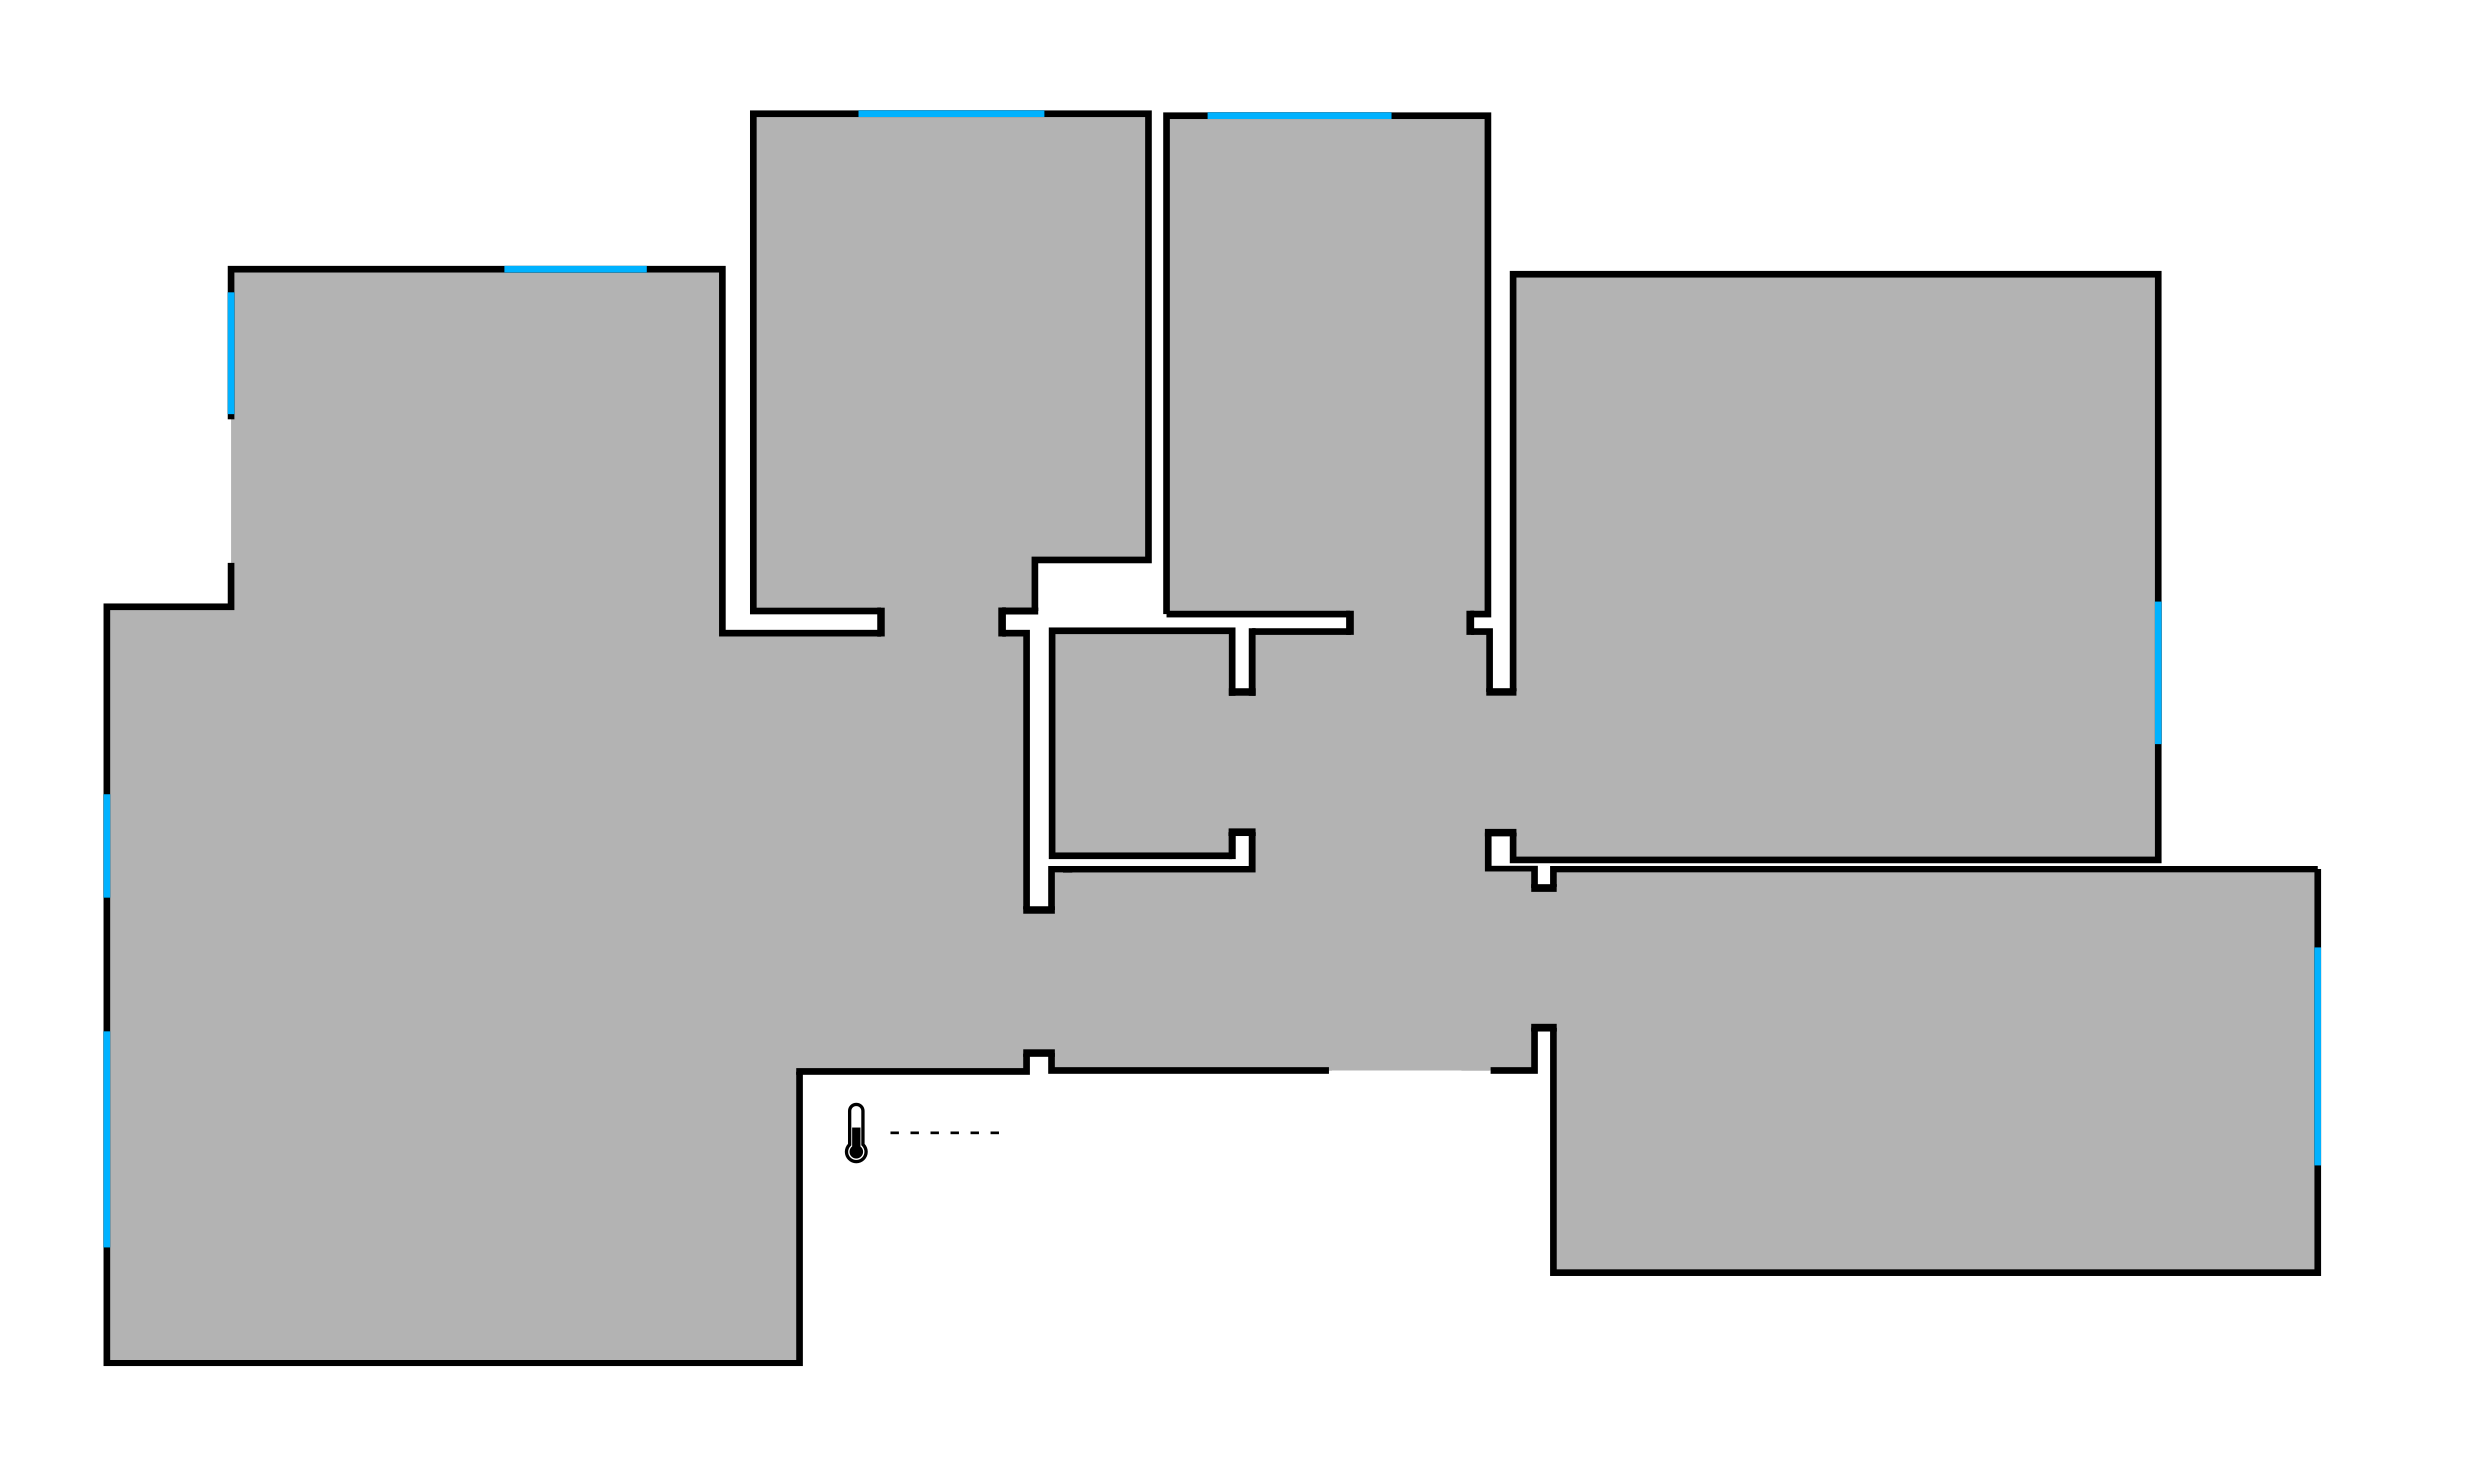
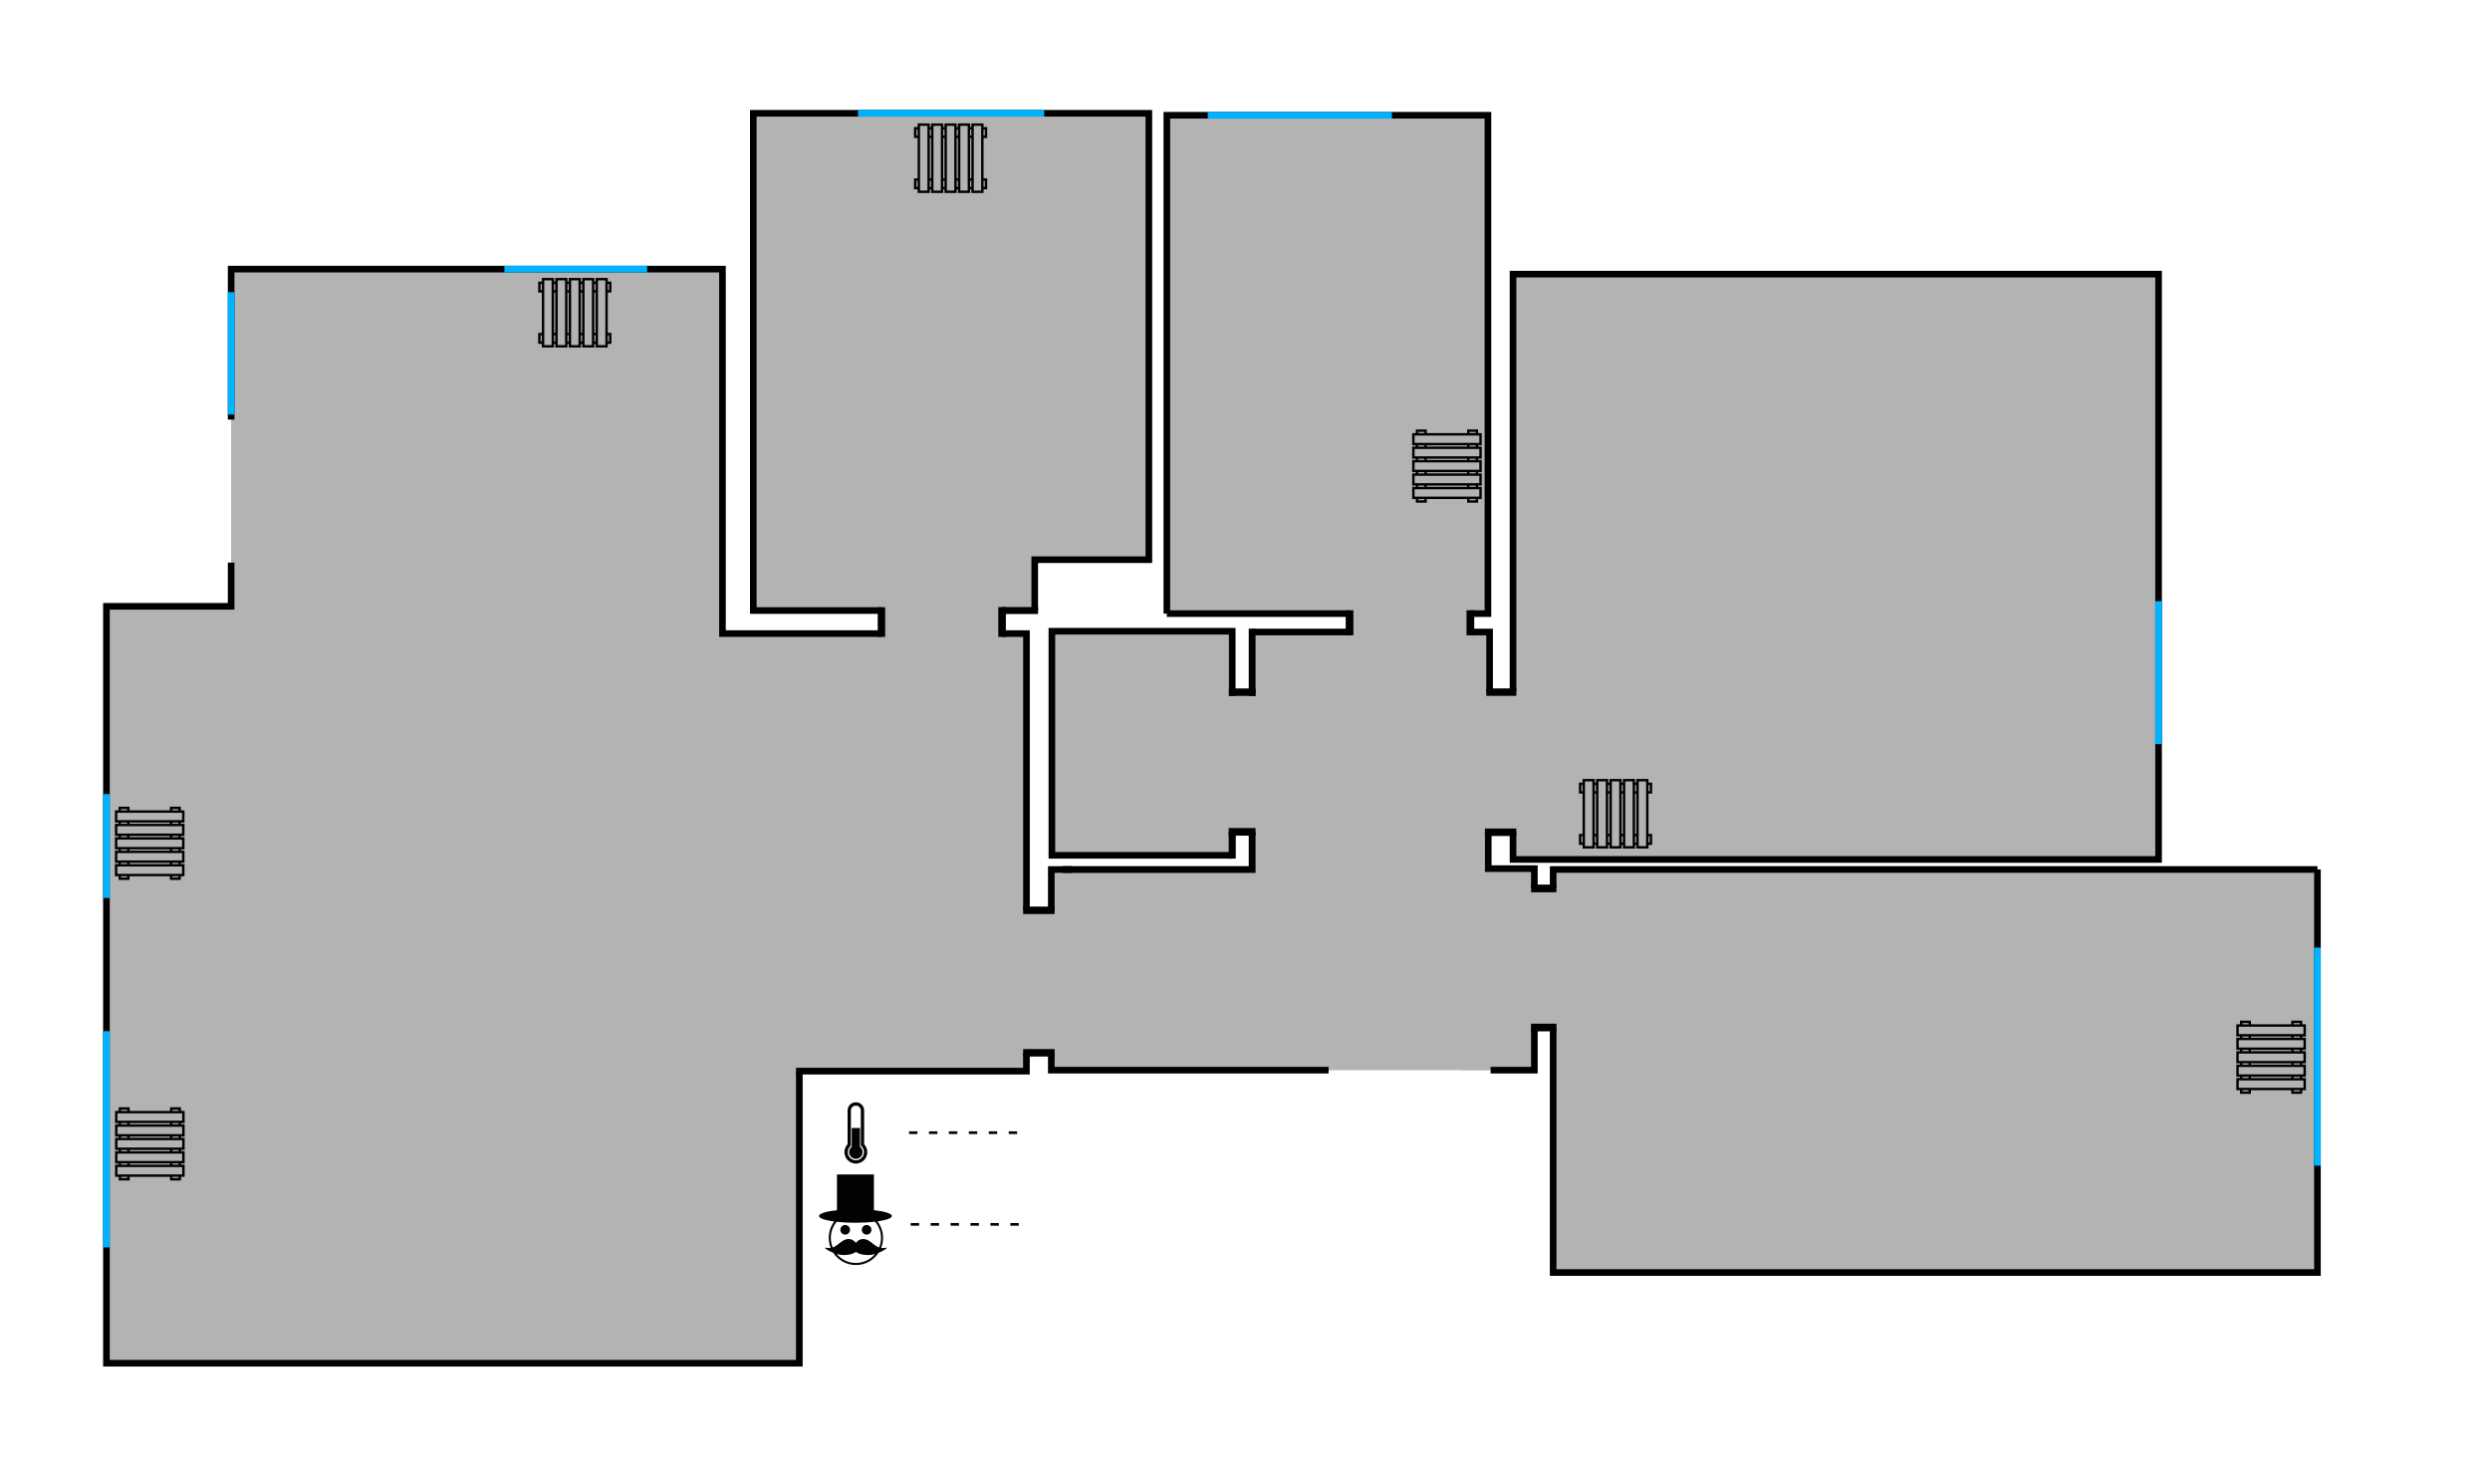
<svg xmlns="http://www.w3.org/2000/svg" width="795.867mm" height="474.133mm" viewBox="0 0 795.867 474.133" version="1.1" id="svg8">
  <defs id="defs2" />
  <g id="layer5" transform="translate(-89.95834,-79.02502)">
    <rect style="fill:none;stroke:#000000;stroke-width:0;stroke-miterlimit:4;stroke-dasharray:none;stroke-opacity:1" id="rect79" width="795.867" height="474.133" x="89.958" y="79.025" />
  </g>
  <g id="layer2" style="display:inline" transform="translate(-89.95834,-79.02502)">
    <rect style="fill:#b3b3b3;stroke:#000000;stroke-width:0;stroke-miterlimit:4;stroke-dasharray:none;stroke-opacity:1" id="rect33" width="206.332" height="187.089" x="573.56" y="166.644" />
    <rect style="fill:#b3b3b3;stroke:#000000;stroke-width:0;stroke-miterlimit:4;stroke-dasharray:none;stroke-opacity:1" id="rect35" width="244.284" height="128.824" x="586.389" y="356.939" />
    <rect style="fill:#b3b3b3;stroke:#000000;stroke-width:0;stroke-miterlimit:4;stroke-dasharray:none;stroke-opacity:1" id="rect37" width="102.632" height="159.293" x="462.911" y="115.862" />
    <rect style="fill:#b3b3b3;stroke:#000000;stroke-width:0;stroke-miterlimit:4;stroke-dasharray:none;stroke-opacity:1" id="rect39" width="75.905" height="140.049" x="490.172" y="281.035" />
    <rect style="fill:#b3b3b3;stroke:#000000;stroke-width:0;stroke-miterlimit:4;stroke-dasharray:none;stroke-opacity:1" id="rect47" width="23.286" height="64.417" x="557.097" y="356.667" />
    <rect style="fill:#b3b3b3;stroke:#000000;stroke-width:0;stroke-miterlimit:4;stroke-dasharray:none;stroke-opacity:1" id="rect49" width="89.593" height="64.133" x="425.979" y="356.951" />
    <rect style="fill:#b3b3b3;stroke:#000000;stroke-width:0;stroke-miterlimit:4;stroke-dasharray:none;stroke-opacity:1" id="rect51" width="57.641" height="71.626" x="426.168" y="280.789" />
    <rect style="fill:#b3b3b3;stroke:#000000;stroke-width:0;stroke-miterlimit:4;stroke-dasharray:none;stroke-opacity:1" id="rect53" width="126.433" height="142.686" x="330.729" y="115.235" />
    <rect style="fill:#b3b3b3;stroke:#000000;stroke-width:0;stroke-miterlimit:4;stroke-dasharray:none;stroke-opacity:1" id="rect55" width="89.958" height="30.098" x="330.729" y="244.077" />
    <rect style="fill:#b3b3b3;stroke:#000000;stroke-width:0;stroke-miterlimit:4;stroke-dasharray:none;stroke-opacity:1" id="rect57" width="196.926" height="241.905" x="123.976" y="272.851" />
    <rect style="fill:#b3b3b3;stroke:#000000;stroke-width:0;stroke-miterlimit:4;stroke-dasharray:none;stroke-opacity:1" id="rect59" width="125.203" height="139.851" x="292.839" y="281.545" />
    <rect style="fill:#b3b3b3;stroke:#000000;stroke-width:0;stroke-miterlimit:4;stroke-dasharray:none;stroke-opacity:1" id="rect61" width="48.117" height="117.218" x="297.329" y="397.538" />
    <rect style="fill:#b3b3b3;stroke:#000000;stroke-width:0;stroke-miterlimit:4;stroke-dasharray:none;stroke-opacity:1" id="rect66" width="157.066" height="130.262" x="163.836" y="165.04" />
    <rect style="fill:#b3b3b3;stroke:none;stroke-width:2.117;stroke-miterlimit:4;stroke-dasharray:none;stroke-opacity:1" id="rect6113" width="8.109" height="44.455" x="579.331" y="362.998" />
    <rect style="fill:#b3b3b3;stroke:none;stroke-width:2.459;stroke-miterlimit:4;stroke-dasharray:none;stroke-opacity:1" id="rect6115" width="10.103" height="44.79" x="564.58" y="300.254" />
    <rect style="fill:#b3b3b3;stroke:none;stroke-width:2.277;stroke-miterlimit:4;stroke-dasharray:none;stroke-opacity:1" id="rect6117" width="38.62" height="8.024" x="521.309" y="274.064" />
    <rect style="fill:#b3b3b3;stroke:none;stroke-width:2.429;stroke-miterlimit:4;stroke-dasharray:none;stroke-opacity:1" id="rect6119" width="8.38" height="43.455" x="482.42" y="301.457" />
    <rect style="fill:#b3b3b3;stroke:none;stroke-width:2.424;stroke-miterlimit:4;stroke-dasharray:none;stroke-opacity:1" id="rect6128" width="38.506" height="9.662" x="371.74" y="273.005" />
    <rect style="fill:#b3b3b3;stroke:none;stroke-width:2.466;stroke-miterlimit:4;stroke-dasharray:none;stroke-opacity:1" id="rect6130" width="10.793" height="45.739" x="416.575" y="369.991" />
  </g>
  <g id="layer3" transform="translate(-89.95834,-79.02502)">
    <path style="fill:none;stroke:#000000;stroke-width:0.265px;stroke-linecap:butt;stroke-linejoin:miter;stroke-opacity:1" d="M 573.56,166.644 H 779.893 V 353.732 H 573.56 l 206.332,-1e-5 V 166.644 Z" id="path69" />
    <path style="fill:none;stroke:#000000;stroke-width:2.117;stroke-linecap:butt;stroke-linejoin:miter;stroke-miterlimit:4;stroke-dasharray:none;stroke-opacity:1" d="M 573.56,300.065 V 166.644 l 206.332,-1e-5 v 187.089 H 573.56 v -8.688" id="path73" />
    <path style="fill:none;stroke:#000000;stroke-width:2.117;stroke-linecap:butt;stroke-linejoin:miter;stroke-miterlimit:4;stroke-dasharray:none;stroke-opacity:1" d="M 462.911,275.155 V 115.862 H 565.542 V 275.155 h -5.613" id="path4583" />
    <path style="fill:none;stroke:#000000;stroke-width:2.117;stroke-linecap:butt;stroke-linejoin:miter;stroke-miterlimit:4;stroke-dasharray:none;stroke-opacity:1" d="M 462.911,275.155 H 521.309" id="path4585" />
    <path style="fill:none;stroke:#000000;stroke-width:2.117;stroke-linecap:butt;stroke-linejoin:miter;stroke-miterlimit:4;stroke-dasharray:none;stroke-opacity:1" d="m 580.383,407.453 v 13.631 h -13.985" id="path4587" />
    <path style="fill:none;stroke:#000000;stroke-width:2.117;stroke-linecap:butt;stroke-linejoin:miter;stroke-miterlimit:4;stroke-dasharray:none;stroke-opacity:1" d="m 580.383,362.999 v -6.331 h -14.741 v -11.623" id="path4589" />
    <path style="fill:none;stroke:#000000;stroke-width:2.117;stroke-linecap:butt;stroke-linejoin:miter;stroke-miterlimit:4;stroke-dasharray:none;stroke-opacity:1" d="M 566.077,300.254 V 281.035 H 560.161" id="path4591" />
    <path style="fill:none;stroke:#000000;stroke-width:2.117;stroke-linecap:butt;stroke-linejoin:miter;stroke-miterlimit:4;stroke-dasharray:none;stroke-opacity:1" d="m 490.172,281.035 h 31.435 z" id="path4593" />
    <path style="fill:none;stroke:#000000;stroke-width:2.117;stroke-linecap:butt;stroke-linejoin:miter;stroke-miterlimit:4;stroke-dasharray:none;stroke-opacity:1" d="m 432.594,356.951 h -6.615 v 13.04" id="path4597" />
    <path style="fill:none;stroke:#000000;stroke-width:2.117;stroke-linecap:butt;stroke-linejoin:miter;stroke-miterlimit:4;stroke-dasharray:none;stroke-opacity:1" d="m 425.979,415.537 v 5.547 h 88.635" id="path4599" />
    <path style="fill:none;stroke:#000000;stroke-width:2.117;stroke-linecap:butt;stroke-linejoin:miter;stroke-miterlimit:4;stroke-dasharray:none;stroke-opacity:1" d="M 830.674,356.939 H 586.389 v 5.681" id="path4603" />
    <path style="fill:none;stroke:#000000;stroke-width:2.117;stroke-linecap:butt;stroke-linejoin:miter;stroke-miterlimit:4;stroke-dasharray:none;stroke-opacity:1" d="M 830.674,356.939 V 485.763 H 586.389 v -78.258" id="path4605" />
    <path style="fill:none;stroke:#000000;stroke-width:2.117;stroke-linecap:butt;stroke-linejoin:miter;stroke-miterlimit:4;stroke-dasharray:none;stroke-opacity:1" d="m 418.042,369.802 v -88.257 h -7.749" id="path4607" />
    <path style="fill:none;stroke:#000000;stroke-width:2.131;stroke-linecap:butt;stroke-linejoin:miter;stroke-miterlimit:4;stroke-dasharray:none;stroke-opacity:1" d="m 418.03,415.73 v 5.663 h -73.638" id="path4609" />
    <path style="fill:none;stroke:#000000;stroke-width:2.117;stroke-linecap:butt;stroke-linejoin:miter;stroke-miterlimit:4;stroke-dasharray:none;stroke-opacity:1" d="m 345.446,421.485 v 93.271 H 123.976 V 272.828 h 39.86 v -13.976" id="path4611" />
    <path style="fill:none;stroke:#000000;stroke-width:2.117;stroke-linecap:butt;stroke-linejoin:miter;stroke-miterlimit:4;stroke-dasharray:none;stroke-opacity:1" d="m 163.836,213.148 v -48.109 h 157.042 v 116.505 h 50.861" id="path4613" />
    <path style="fill:none;stroke:#000000;stroke-width:2.117;stroke-linecap:butt;stroke-linejoin:miter;stroke-miterlimit:4;stroke-dasharray:none;stroke-opacity:1" d="m 420.687,274.174 v -16.253 h 36.475 V 115.235 H 330.729 v 158.939 h 40.963" id="path4615" />
    <path style="fill:none;stroke:#000000;stroke-width:2.45;stroke-linecap:butt;stroke-linejoin:miter;stroke-miterlimit:4;stroke-dasharray:none;stroke-opacity:1" d="m 579.331,362.999 h 8.103" id="path4617" />
    <path style="fill:none;stroke:#000000;stroke-width:2.453;stroke-linecap:butt;stroke-linejoin:miter;stroke-miterlimit:4;stroke-dasharray:none;stroke-opacity:1" d="m 579.322,407.453 h 8.119" id="path4619" />
    <path style="fill:none;stroke:#000000;stroke-width:2.383;stroke-linecap:butt;stroke-linejoin:miter;stroke-miterlimit:4;stroke-dasharray:none;stroke-opacity:1" d="m 564.581,345.045 h 10.036" id="path4621" />
    <path style="fill:none;stroke:#000000;stroke-width:2.378;stroke-linecap:butt;stroke-linejoin:miter;stroke-miterlimit:4;stroke-dasharray:none;stroke-opacity:1" d="m 565.02,300.254 h 9.597" id="path4623" />
    <path style="fill:none;stroke:#000000;stroke-width:2.457;stroke-linecap:butt;stroke-linejoin:miter;stroke-miterlimit:4;stroke-dasharray:none;stroke-opacity:1" d="m 559.93,274.092 v 8.002" id="path4625" />
    <path style="fill:none;stroke:#000000;stroke-width:2.451;stroke-linecap:butt;stroke-linejoin:miter;stroke-miterlimit:4;stroke-dasharray:none;stroke-opacity:1" d="m 521.309,274.094 v 7.993" id="path4627" />
    <path style="fill:none;stroke:#000000;stroke-width:2.387;stroke-linecap:butt;stroke-linejoin:miter;stroke-miterlimit:4;stroke-dasharray:none;stroke-opacity:1" d="M 427.042,415.537 H 416.979" id="path4633" />
    <path style="fill:none;stroke:#000000;stroke-width:2.38;stroke-linecap:butt;stroke-linejoin:miter;stroke-miterlimit:4;stroke-dasharray:none;stroke-opacity:1" d="M 427.042,369.991 H 416.979" id="path4635" />
    <path style="fill:none;stroke:#000000;stroke-width:2.221;stroke-linecap:butt;stroke-linejoin:miter;stroke-miterlimit:4;stroke-dasharray:none;stroke-opacity:1" d="M 421.745,274.174 H 410.246" id="path4637" />
    <path style="fill:none;stroke:#000000;stroke-width:2.42;stroke-linecap:butt;stroke-linejoin:miter;stroke-miterlimit:4;stroke-dasharray:none;stroke-opacity:1" d="m 410.246,273.064 v 9.539" id="path4639" />
    <path style="fill:none;stroke:#000000;stroke-width:2.387;stroke-linecap:butt;stroke-linejoin:miter;stroke-miterlimit:4;stroke-dasharray:none;stroke-opacity:1" d="m 371.692,273.114 v 9.488" id="path4641" />
    <path style="fill:none;stroke:#000000;stroke-width:0;stroke-linecap:butt;stroke-linejoin:miter;stroke-miterlimit:4;stroke-dasharray:none;stroke-opacity:1" d="m 483.809,352.415 h -57.641 v -71.627 h 57.641 v 19.356" id="path4647" />
    <path style="fill:none;stroke:#000000;stroke-width:2.117;stroke-linecap:butt;stroke-linejoin:miter;stroke-miterlimit:4;stroke-dasharray:none;stroke-opacity:1" d="m 483.809,352.415 h -57.641 v -71.627 h 57.641 v 20.659" id="path4649" />
    <path style="fill:none;stroke:#000000;stroke-width:2.26;stroke-linecap:butt;stroke-linejoin:miter;stroke-miterlimit:4;stroke-dasharray:none;stroke-opacity:1" d="m 483.809,353.468 v -8.555" id="path4651" />
    <path style="fill:none;stroke:#000000;stroke-width:2.17;stroke-linecap:butt;stroke-linejoin:miter;stroke-miterlimit:4;stroke-dasharray:none;stroke-opacity:1" d="m 429.631,356.951 h 60.541 v -12.04" id="path4653" />
    <path style="fill:none;stroke:#000000;stroke-width:2.171;stroke-linecap:butt;stroke-linejoin:miter;stroke-miterlimit:4;stroke-dasharray:none;stroke-opacity:1" d="m 490.172,279.977 v 21.48" id="path4655" />
    <path style="fill:none;stroke:#000000;stroke-width:2.399;stroke-linecap:butt;stroke-linejoin:miter;stroke-miterlimit:4;stroke-dasharray:none;stroke-opacity:1" d="m 482.745,300.278 h 8.503" id="path6121" />
    <path style="fill:none;stroke:#000000;stroke-width:2.433;stroke-linecap:butt;stroke-linejoin:miter;stroke-miterlimit:4;stroke-dasharray:none;stroke-opacity:1" d="m 482.677,344.912 h 8.581" id="path6126" />
  </g>
  <g id="layer4" transform="translate(-89.95834,-79.02502)">
    <path style="fill:#0000ff;stroke:#00b2ff;stroke-width:2.117;stroke-linecap:butt;stroke-linejoin:miter;stroke-miterlimit:4;stroke-dasharray:none;stroke-opacity:1" d="m 779.891,271.174 v 45.696" id="path4658" />
    <path style="fill:none;stroke:#00b2ff;stroke-width:2.117;stroke-linecap:butt;stroke-linejoin:miter;stroke-miterlimit:4;stroke-dasharray:none;stroke-opacity:1" d="m 830.659,381.907 v 69.718" id="path4660" />
    <path style="fill:none;stroke:#00b2ff;stroke-width:2.117;stroke-linecap:butt;stroke-linejoin:miter;stroke-miterlimit:4;stroke-dasharray:none;stroke-opacity:1" d="M 475.985,115.849 H 534.855" id="path4662" />
    <path style="fill:none;stroke:#00b2ff;stroke-width:2.117;stroke-linecap:butt;stroke-linejoin:miter;stroke-miterlimit:4;stroke-dasharray:none;stroke-opacity:1" d="m 364.218,115.216 h 59.494" id="path4664" />
    <path style="fill:none;stroke:#00b2ff;stroke-width:2.117;stroke-linecap:butt;stroke-linejoin:miter;stroke-miterlimit:4;stroke-dasharray:none;stroke-opacity:1" d="M 296.816,165.037 H 251.167" id="path4666" />
    <path style="fill:none;stroke:#00b2ff;stroke-width:2.117;stroke-linecap:butt;stroke-linejoin:miter;stroke-miterlimit:4;stroke-dasharray:none;stroke-opacity:1" d="M 163.843,211.505 V 172.403" id="path4668" />
    <path style="fill:none;stroke:#00b2ff;stroke-width:2.117;stroke-linecap:butt;stroke-linejoin:miter;stroke-miterlimit:4;stroke-dasharray:none;stroke-opacity:1" d="m 123.99,332.827 v 33.238" id="path4670" />
    <path style="fill:none;stroke:#00b2ff;stroke-width:2.117;stroke-linecap:butt;stroke-linejoin:miter;stroke-miterlimit:4;stroke-dasharray:none;stroke-opacity:1" d="m 123.97,408.626 v 69.106" id="path4672" />
  </g>
-   <g id="layer1" transform="translate(-89.95834,-79.02502)">
-     <g transform="matrix(0.2645833,0,0,0.2645833,350.2841,427.9269)" id="g332">
-       <g id="g327">
-         <path d="M 60,63.6 V 22.8 C 60,17.4 55.6,13 50.2,13 H 49.8 C 44.4,13 40,17.4 40,22.8 v 40.8 c -2.4,2.6 -3.8,6 -3.8,9.6 0,7.6 6.2,13.8 13.8,13.8 7.6,0 13.8,-6.2 13.8,-13.8 0,-3.6 -1.4,-7 -3.8,-9.6 z M 50,83 c -5.4,0 -9.8,-4.4 -9.8,-9.8 0,-2.7 1.2,-5.4 3.2,-7.2 L 44,65.4 V 22.8 C 44,19.6 46.6,17 49.8,17 h 0.4 c 3.2,0 5.8,2.6 5.8,5.8 v 42.5 l 0.6,0.6 c 2,1.9 3.2,4.5 3.2,7.2 0,5.5 -4.4,9.9 -9.8,9.9 z" id="path310" />
+   <g id="layer1" transform="translate(-89.95834,-79.02502)" style="opacity:0.99">
+     <g transform="matrix(0.2645833,0,0,0.2645833,350.2841,427.9269)" id="g332" style="">
+       <g id="g327" style="">
+         <path d="M 60,63.6 V 22.8 C 60,17.4 55.6,13 50.2,13 H 49.8 C 44.4,13 40,17.4 40,22.8 v 40.8 c -2.4,2.6 -3.8,6 -3.8,9.6 0,7.6 6.2,13.8 13.8,13.8 7.6,0 13.8,-6.2 13.8,-13.8 0,-3.6 -1.4,-7 -3.8,-9.6 z M 50,83 c -5.4,0 -9.8,-4.4 -9.8,-9.8 0,-2.7 1.2,-5.4 3.2,-7.2 L 44,65.4 V 22.8 C 44,19.6 46.6,17 49.8,17 h 0.4 c 3.2,0 5.8,2.6 5.8,5.8 v 42.5 l 0.6,0.6 c 2,1.9 3.2,4.5 3.2,7.2 0,5.5 -4.4,9.9 -9.8,9.9 z" id="path310" style="" />
      </g>
-       <path id="path312" d="M 55,66.7 V 44 H 45 v 22.7 c -1.9,1.5 -3.2,3.8 -3.2,6.4 0,4.5 3.7,8.2 8.2,8.2 4.5,0 8.2,-3.7 8.2,-8.2 0,-2.6 -1.3,-4.9 -3.2,-6.4 z" />
+       <path id="path312" d="M 55,66.7 V 44 H 45 v 22.7 c -1.9,1.5 -3.2,3.8 -3.2,6.4 0,4.5 3.7,8.2 8.2,8.2 4.5,0 8.2,-3.7 8.2,-8.2 0,-2.6 -1.3,-4.9 -3.2,-6.4 z" style="" />
    </g>
-     <text xml:space="preserve" style="font-style:normal;font-variant:normal;font-weight:normal;font-stretch:normal;font-size:10.583px;line-height:1.25;font-family:consolas;-inkscape-font-specification:consolas;letter-spacing:0px;word-spacing:0px;fill:#000000;fill-opacity:1;stroke:none;stroke-width:0.265" x="372.868" y="444.15" id="sensor.dark_sky_temperature">
-       <tspan id="tspan4371" x="372.868" y="444.15" style="stroke-width:0.265">------</tspan>
+     <text xml:space="preserve" style="font-style:normal;font-variant:normal;font-weight:normal;font-stretch:normal;font-size:10.583px;line-height:1.25;font-family:consolas;-inkscape-font-specification:consolas;letter-spacing:0px;word-spacing:0px;fill:#000000;fill-opacity:1;stroke:none;stroke-width:0.265" x="378.667" y="443.962" id="sensor.dark_sky_temperature">
+       <tspan id="tspan4371" x="378.667" y="443.962" style="stroke-width:0.265">------</tspan>
+     </text>
+     <path d="m 144.245,360.283 h 3.512 v -1.171 h 1.171 v -3.903 h -1.171 v -0.39 h 1.171 v -3.903 h -1.171 v -0.39 h 1.171 v -3.903 h -1.171 v -0.39 h 1.171 v -3.903 h -1.171 v -0.39 h 1.171 v -3.903 h -1.171 v -1.171 h -3.512 v 1.171 h -12.879 v -1.171 h -3.512 v 1.171 h -1.171 v 3.903 h 1.171 v 0.39 h -1.171 v 3.903 h 1.171 v 0.39 h -1.171 v 3.903 h 1.171 v 0.39 h -1.171 v 3.903 h 1.171 v 0.39 h -1.171 v 3.903 h 1.171 v 1.171 h 3.512 v -1.171 h 12.879 z m 2.732,-0.781 h -1.951 v -0.39 h 1.951 z m 0,-4.293 h -1.951 v -0.39 h 1.951 z m -2.732,0 h -12.879 v -0.39 h 12.879 z m 2.732,-4.293 h -1.951 v -0.39 h 1.951 z m -2.732,0 h -12.879 v -0.39 h 12.879 z m 2.732,-4.293 h -1.951 v -0.39 h 1.951 z m -2.732,0 h -12.879 v -0.39 h 12.879 z m 2.732,-4.293 h -1.951 v -0.39 h 1.951 z m -2.732,0 h -12.879 v -0.39 h 12.879 z m 0.781,-4.683 h 1.951 v 0.39 h -1.951 z m -16.391,0 h 1.951 v 0.39 H 128.635 Z m -1.171,3.512 v -2.342 h 0.39 3.512 12.879 3.512 0.39 v 2.342 h -0.39 -3.512 -12.879 -3.512 z m 1.171,0.781 h 1.951 v 0.39 H 128.635 Z m -1.171,3.512 v -2.342 h 0.39 3.512 12.879 3.512 0.39 v 2.342 h -0.39 -3.512 -12.879 -3.512 z m 1.171,0.781 h 1.951 v 0.39 H 128.635 Z m -1.171,3.512 v -2.342 h 0.39 3.512 12.879 3.512 0.39 v 2.342 h -0.39 -3.512 -12.879 -3.512 z m 1.171,0.781 h 1.951 v 0.39 H 128.635 Z m -1.171,3.512 v -2.342 h 0.39 3.512 12.879 3.512 0.39 v 2.342 h -0.39 -3.512 -12.879 -3.512 z m 1.171,0.781 h 1.951 v 0.39 H 128.635 Z m 1.951,4.683 H 128.635 v -0.39 h 1.951 z m 0.781,-1.171 h -3.512 -0.39 v -2.342 h 0.39 3.512 12.879 3.512 0.39 v 2.342 h -0.39 -3.512 z" id="path248" style="stroke-width:0.39" />
+     <path d="m 144.292,456.355 h 3.512 v -1.171 h 1.171 v -3.903 h -1.171 v -0.39 h 1.171 v -3.903 h -1.171 v -0.39 h 1.171 v -3.903 h -1.171 v -0.39 h 1.171 v -3.903 h -1.171 v -0.39 h 1.171 v -3.903 h -1.171 v -1.171 h -3.512 v 1.171 h -12.879 v -1.171 h -3.512 v 1.171 h -1.171 v 3.903 h 1.171 v 0.39 h -1.171 v 3.903 h 1.171 v 0.39 h -1.171 v 3.903 h 1.171 v 0.39 h -1.171 v 3.903 h 1.171 v 0.39 h -1.171 v 3.903 h 1.171 v 1.171 h 3.512 v -1.171 h 12.879 z m 2.732,-0.781 h -1.951 v -0.39 h 1.951 z m 0,-4.293 h -1.951 v -0.39 h 1.951 z m -2.732,0 h -12.879 v -0.39 h 12.879 z m 2.732,-4.293 h -1.951 v -0.39 h 1.951 z m -2.732,0 h -12.879 v -0.39 h 12.879 z m 2.732,-4.293 h -1.951 v -0.39 h 1.951 z m -2.732,0 h -12.879 v -0.39 h 12.879 z m 2.732,-4.293 h -1.951 v -0.39 h 1.951 z m -2.732,0 h -12.879 v -0.39 h 12.879 z m 0.781,-4.683 h 1.951 v 0.39 h -1.951 z m -16.391,0 h 1.951 v 0.39 h -1.951 z m -1.171,3.512 v -2.342 h 0.39 3.512 12.879 3.512 0.39 v 2.342 h -0.39 -3.512 -12.879 -3.512 z m 1.171,0.781 h 1.951 v 0.39 h -1.951 z m -1.171,3.512 v -2.342 h 0.39 3.512 12.879 3.512 0.39 v 2.342 h -0.39 -3.512 -12.879 -3.512 z m 1.171,0.781 h 1.951 v 0.39 h -1.951 z m -1.171,3.512 v -2.342 h 0.39 3.512 12.879 3.512 0.39 v 2.342 h -0.39 -3.512 -12.879 -3.512 z m 1.171,0.781 h 1.951 v 0.39 h -1.951 z m -1.171,3.512 V 447.769 h 0.39 3.512 12.879 3.512 0.39 v 2.342 h -0.39 -3.512 -12.879 -3.512 z m 1.171,0.781 h 1.951 v 0.39 h -1.951 z m 1.951,4.683 h -1.951 v -0.39 h 1.951 z m 0.781,-1.171 h -3.512 -0.39 v -2.342 h 0.39 3.512 12.879 3.512 0.39 v 2.342 h -0.39 -3.512 z" id="path248-9" style="stroke-width:0.39" />
+     <path d="m 261.972,185.42 v 3.512 h 1.171 v 1.171 h 3.903 v -1.171 h 0.39 v 1.171 h 3.903 v -1.171 h 0.39 v 1.171 h 3.903 v -1.171 h 0.39 v 1.171 h 3.903 v -1.171 h 0.39 v 1.171 h 3.903 v -1.171 h 1.171 v -3.512 h -1.171 v -12.879 h 1.171 v -3.512 h -1.171 v -1.171 h -3.903 v 1.171 h -0.39 v -1.171 h -3.903 v 1.171 h -0.39 v -1.171 h -3.903 v 1.171 h -0.39 v -1.171 h -3.903 v 1.171 h -0.39 v -1.171 h -3.903 v 1.171 h -1.171 v 3.512 h 1.171 v 12.879 z m 0.781,2.732 v -1.951 h 0.39 v 1.951 z m 4.293,0 v -1.951 h 0.39 v 1.951 z m 0,-2.732 v -12.879 h 0.39 v 12.879 z m 4.293,2.732 v -1.951 h 0.39 v 1.951 z m 0,-2.732 v -12.879 h 0.39 v 12.879 z m 4.293,2.732 v -1.951 h 0.39 v 1.951 z m 0,-2.732 v -12.879 h 0.39 v 12.879 z m 4.293,2.732 v -1.951 h 0.39 v 1.951 z m 0,-2.732 v -12.879 h 0.39 v 12.879 z m 4.683,0.781 v 1.951 h -0.39 v -1.951 z m 0,-16.391 v 1.951 h -0.39 v -1.951 z m -3.512,-1.171 h 2.342 v 0.39 3.512 12.879 3.512 0.39 h -2.342 v -0.39 -3.512 -12.879 -3.512 z m -0.781,1.171 v 1.951 h -0.39 v -1.951 z m -3.512,-1.171 h 2.342 v 0.39 3.512 12.879 3.512 0.39 h -2.342 v -0.39 -3.512 -12.879 -3.512 z m -0.781,1.171 v 1.951 h -0.39 v -1.951 z m -3.512,-1.171 h 2.342 v 0.39 3.512 12.879 3.512 0.39 h -2.342 v -0.39 -3.512 -12.879 -3.512 z m -0.781,1.171 v 1.951 h -0.39 v -1.951 z m -3.512,-1.171 h 2.342 v 0.39 3.512 12.879 3.512 0.39 h -2.342 v -0.39 -3.512 -12.879 -3.512 z m -0.781,1.171 v 1.951 h -0.39 v -1.951 z m -4.683,1.951 v -1.951 h 0.39 v 1.951 z m 1.171,0.781 v -3.512 -0.39 h 2.342 v 0.39 3.512 12.879 3.512 0.39 h -2.342 v -0.39 -3.512 z" id="path248-7" style="stroke-width:0.39" />
+     <path d="m 558.881,239.706 h 3.512 v -1.171 h 1.171 v -3.903 h -1.171 v -0.39 h 1.171 v -3.903 h -1.171 v -0.39 h 1.171 v -3.903 h -1.171 v -0.39 h 1.171 v -3.903 h -1.171 v -0.39 h 1.171 v -3.903 h -1.171 v -1.171 h -3.512 v 1.171 H 546.002 v -1.171 h -3.512 v 1.171 h -1.171 v 3.903 h 1.171 v 0.39 h -1.171 v 3.903 h 1.171 v 0.39 h -1.171 v 3.903 h 1.171 v 0.39 h -1.171 v 3.903 h 1.171 v 0.39 h -1.171 v 3.903 h 1.171 v 1.171 h 3.512 v -1.171 h 12.879 z m 2.732,-0.781 h -1.951 v -0.39 h 1.951 z m 0,-4.293 h -1.951 v -0.39 h 1.951 z m -2.732,0 H 546.002 v -0.39 h 12.879 z m 2.732,-4.293 h -1.951 v -0.39 h 1.951 z m -2.732,0 H 546.002 v -0.39 h 12.879 z m 2.732,-4.293 h -1.951 v -0.39 h 1.951 z m -2.732,0 H 546.002 v -0.39 h 12.879 z m 2.732,-4.293 h -1.951 v -0.39 h 1.951 z m -2.732,0 H 546.002 v -0.39 h 12.879 z m 0.781,-4.683 h 1.951 v 0.39 h -1.951 z m -16.391,0 h 1.951 v 0.39 h -1.951 z m -1.171,3.512 v -2.342 h 0.39 3.512 12.879 3.512 0.39 v 2.342 h -0.39 -3.512 -12.879 -3.512 z m 1.171,0.781 h 1.951 v 0.39 h -1.951 z m -1.171,3.512 v -2.342 h 0.39 3.512 12.879 3.512 0.39 v 2.342 h -0.39 -3.512 -12.879 -3.512 z m 1.171,0.781 h 1.951 v 0.39 h -1.951 z m -1.171,3.512 v -2.342 h 0.39 3.512 12.879 3.512 0.39 v 2.342 h -0.39 -3.512 -12.879 -3.512 z m 1.171,0.781 h 1.951 v 0.39 h -1.951 z m -1.171,3.512 v -2.342 h 0.39 3.512 12.879 3.512 0.39 v 2.342 h -0.39 -3.512 -12.879 -3.512 z m 1.171,0.781 h 1.951 v 0.39 h -1.951 z m 1.951,4.683 h -1.951 v -0.39 h 1.951 z m 0.781,-1.171 h -3.512 -0.39 v -2.342 h 0.39 3.512 12.879 3.512 0.39 v 2.342 h -0.39 -3.512 z" id="path248-6" style="stroke-width:0.39" />
+     <path d="m 594.615,345.568 v 3.512 h 1.171 v 1.171 h 3.903 v -1.171 h 0.39 v 1.171 h 3.903 v -1.171 h 0.39 v 1.171 h 3.903 v -1.171 h 0.39 v 1.171 h 3.903 v -1.171 h 0.39 v 1.171 h 3.903 v -1.171 h 1.171 v -3.512 h -1.171 v -12.879 h 1.171 v -3.512 h -1.171 v -1.171 h -3.903 v 1.171 h -0.39 v -1.171 h -3.903 v 1.171 h -0.39 v -1.171 h -3.903 v 1.171 h -0.39 v -1.171 h -3.903 v 1.171 h -0.39 v -1.171 H 595.786 v 1.171 h -1.171 v 3.512 h 1.171 v 12.879 z m 0.781,2.732 v -1.951 h 0.39 v 1.951 z m 4.293,0 v -1.951 h 0.39 v 1.951 z m 0,-2.732 v -12.879 h 0.39 v 12.879 z m 4.293,2.732 v -1.951 h 0.39 v 1.951 z m 0,-2.732 v -12.879 h 0.39 v 12.879 z m 4.293,2.732 v -1.951 h 0.39 v 1.951 z m 0,-2.732 v -12.879 h 0.39 v 12.879 z m 4.293,2.732 v -1.951 h 0.39 v 1.951 z m 0,-2.732 v -12.879 h 0.39 v 12.879 z m 4.683,0.781 v 1.951 h -0.39 v -1.951 z m 0,-16.391 v 1.951 h -0.39 v -1.951 z m -3.512,-1.171 h 2.342 v 0.39 3.512 12.879 3.512 0.39 h -2.342 v -0.39 -3.512 -12.879 -3.512 z m -0.781,1.171 v 1.951 h -0.39 v -1.951 z m -3.512,-1.171 h 2.342 v 0.39 3.512 12.879 3.512 0.39 h -2.342 v -0.39 -3.512 -12.879 -3.512 z m -0.781,1.171 v 1.951 h -0.39 v -1.951 z m -3.512,-1.171 h 2.342 v 0.39 3.512 12.879 3.512 0.39 h -2.342 v -0.39 -3.512 -12.879 -3.512 z m -0.781,1.171 v 1.951 h -0.39 v -1.951 z m -3.512,-1.171 h 2.342 v 0.39 3.512 12.879 3.512 0.39 h -2.342 v -0.39 -3.512 -12.879 -3.512 z m -0.781,1.171 v 1.951 h -0.39 v -1.951 z m -4.683,1.951 v -1.951 h 0.39 v 1.951 z m 1.171,0.781 v -3.512 -0.39 h 2.342 v 0.39 3.512 12.879 3.512 0.39 h -2.342 v -0.39 -3.512 z" id="path248-90" style="stroke-width:0.39" />
+     <path d="m 822.302,428.666 h 3.512 v -1.171 h 1.171 v -3.903 h -1.171 v -0.39 h 1.171 v -3.903 h -1.171 v -0.39 h 1.171 v -3.903 h -1.171 v -0.39 h 1.171 v -3.903 h -1.171 v -0.39 h 1.171 v -3.903 h -1.171 v -1.171 h -3.512 v 1.171 h -12.879 v -1.171 h -3.512 v 1.171 h -1.171 v 3.903 h 1.171 v 0.39 h -1.171 v 3.903 h 1.171 v 0.39 h -1.171 v 3.903 h 1.171 v 0.39 h -1.171 v 3.903 h 1.171 v 0.39 h -1.171 v 3.903 h 1.171 v 1.171 h 3.512 v -1.171 h 12.879 z m 2.732,-0.781 h -1.951 v -0.39 h 1.951 z m 0,-4.293 h -1.951 v -0.39 h 1.951 z m -2.732,0 h -12.879 v -0.39 h 12.879 z m 2.732,-4.293 h -1.951 v -0.39 h 1.951 z m -2.732,0 h -12.879 v -0.39 h 12.879 z m 2.732,-4.293 h -1.951 v -0.39 h 1.951 z m -2.732,0 h -12.879 v -0.39 h 12.879 z m 2.732,-4.293 h -1.951 v -0.39 h 1.951 z m -2.732,0 h -12.879 v -0.39 h 12.879 z m 0.781,-4.683 h 1.951 v 0.39 h -1.951 z m -16.391,0 h 1.951 v 0.39 h -1.951 z m -1.171,3.512 v -2.342 h 0.39 3.512 12.879 3.512 0.39 v 2.342 h -0.39 -3.512 -12.879 -3.512 z m 1.171,0.781 h 1.951 v 0.39 h -1.951 z m -1.171,3.512 v -2.342 h 0.39 3.512 12.879 3.512 0.39 v 2.342 h -0.39 -3.512 -12.879 -3.512 z m 1.171,0.781 h 1.951 v 0.39 h -1.951 z m -1.171,3.512 v -2.342 h 0.39 3.512 12.879 3.512 0.39 v 2.342 h -0.39 -3.512 -12.879 -3.512 z m 1.171,0.781 h 1.951 v 0.39 h -1.951 z m -1.171,3.512 v -2.342 h 0.39 3.512 12.879 3.512 0.39 v 2.342 h -0.39 -3.512 -12.879 -3.512 z m 1.171,0.781 h 1.951 v 0.39 h -1.951 z m 1.951,4.683 h -1.951 v -0.39 h 1.951 z m 0.781,-1.171 h -3.512 -0.39 v -2.342 h 0.39 3.512 12.879 3.512 0.39 v 2.342 h -0.39 -3.512 z" id="path248-0" style="stroke-width:0.39" />
+     <path d="m 382.082,136.029 v 3.512 h 1.171 v 1.171 h 3.903 v -1.171 h 0.39 v 1.171 h 3.903 v -1.171 h 0.39 v 1.171 h 3.903 v -1.171 h 0.39 v 1.171 h 3.903 v -1.171 h 0.39 v 1.171 h 3.903 v -1.171 h 1.171 v -3.512 h -1.171 v -12.879 h 1.171 v -3.512 h -1.171 v -1.171 h -3.903 v 1.171 h -0.39 v -1.171 h -3.903 v 1.171 h -0.39 v -1.171 h -3.903 v 1.171 h -0.39 v -1.171 h -3.903 v 1.171 h -0.39 v -1.171 h -3.903 v 1.171 h -1.171 v 3.512 h 1.171 v 12.879 z m 0.781,2.732 v -1.951 h 0.39 v 1.951 z m 4.293,0 v -1.951 h 0.39 v 1.951 z m 0,-2.732 v -12.879 h 0.39 v 12.879 z m 4.293,2.732 v -1.951 h 0.39 v 1.951 z m 0,-2.732 v -12.879 h 0.39 v 12.879 z m 4.293,2.732 v -1.951 h 0.39 v 1.951 z m 0,-2.732 v -12.879 h 0.39 v 12.879 z m 4.293,2.732 v -1.951 h 0.39 v 1.951 z m 0,-2.732 v -12.879 h 0.39 v 12.879 z m 4.683,0.781 v 1.951 h -0.39 v -1.951 z m 0,-16.391 v 1.951 h -0.39 v -1.951 z m -3.512,-1.171 h 2.342 v 0.39 3.512 12.879 3.512 0.39 h -2.342 v -0.39 -3.512 -12.879 -3.512 z m -0.781,1.171 v 1.951 h -0.39 v -1.951 z m -3.512,-1.171 h 2.342 v 0.39 3.512 12.879 3.512 0.39 h -2.342 v -0.39 -3.512 -12.879 -3.512 z m -0.781,1.171 v 1.951 h -0.39 v -1.951 z m -3.512,-1.171 h 2.342 v 0.39 3.512 12.879 3.512 0.39 h -2.342 v -0.39 -3.512 -12.879 -3.512 z m -0.781,1.171 v 1.951 h -0.39 v -1.951 z m -3.512,-1.171 h 2.342 v 0.39 3.512 12.879 3.512 0.39 h -2.342 v -0.39 -3.512 -12.879 -3.512 z m -0.781,1.171 v 1.951 h -0.39 v -1.951 z m -4.683,1.951 v -1.951 h 0.39 v 1.951 z m 1.171,0.781 v -3.512 -0.39 h 2.342 v 0.39 3.512 12.879 3.512 0.39 h -2.342 v -0.39 -3.512 z" id="path248-73" style="stroke-width:0.39" />
+     <g transform="matrix(0.1322887,0,0,0.1322887,355.6229,473.0168)" id="g23" style="">
+       <circle id="circle2" r="11.641" cy="-6.823" cx="33.877" style="" />
+       <circle id="circle4" r="11.641" cy="-6.823" cx="85.623" style="" />
+       <path id="path6" d="m 146.617,-40.188 c 0,-5.994 -17.398,-11.232 -43.332,-14.074 v -86.254 H 13.953 v 86.254 c -25.932,2.841 -43.332,8.08 -43.332,14.074 0,5.478 14.534,10.327 36.835,13.289 -8.354,11.011 -13.325,24.724 -13.325,39.581 0,8.55 1.661,16.716 4.65,24.214 -3.408,0.479 -7.255,0.422 -11.749,-0.396 -6.25,-1.136 3.738,6.692 17.969,12.296 11.754,17.761 31.902,29.506 54.75,29.506 22.848,0 42.996,-11.745 54.752,-29.506 14.23,-5.604 24.217,-13.432 17.969,-12.296 -4.494,0.817 -8.342,0.874 -11.75,0.396 2.99,-7.498 4.65,-15.664 4.65,-24.214 0,-14.984 -5.061,-28.803 -13.547,-39.862 21.142,-2.984 34.792,-7.699 34.792,-13.008 z M 59.752,73.303 c -18.609,0 -35.279,-8.436 -46.407,-21.675 5.378,1.53 10.997,2.539 16.354,2.539 14.863,0 24.764,-3.148 30.051,-7.92 5.289,4.772 15.191,7.92 30.055,7.92 5.357,0 10.977,-1.009 16.354,-2.539 -11.13,13.239 -27.8,21.675 -46.407,21.675 z m 60.621,-60.621 c 0,8.17 -1.635,15.963 -4.578,23.083 C 105.65,32.446 99.477,24.13 89.805,18.833 76.2,11.383 65.487,17.168 59.75,24.775 54.016,17.168 43.302,11.383 29.699,18.833 20.028,24.129 13.854,32.445 3.708,35.765 0.765,28.645 -0.869,20.852 -0.869,12.682 c 0,-14.782 5.325,-28.339 14.149,-38.871 13.242,1.48 28.752,2.333 45.337,2.333 17.453,0 33.719,-0.943 47.4,-2.569 8.946,10.564 14.356,24.212 14.356,39.107 z" style="" />
+     </g>
+     <text xml:space="preserve" style="font-style:normal;font-variant:normal;font-weight:normal;font-stretch:normal;font-size:10.583px;line-height:1.25;font-family:consolas;-inkscape-font-specification:consolas;letter-spacing:0px;word-spacing:0px;fill:#000000;fill-opacity:1;stroke:none;stroke-width:0.265" x="379.197" y="473.271" id="device_tracker.alexgalaxys6edge">
+       <tspan id="tspan334" x="379.197" y="473.271" style="stroke-width:0.265">------</tspan>
    </text>
  </g>
</svg>
